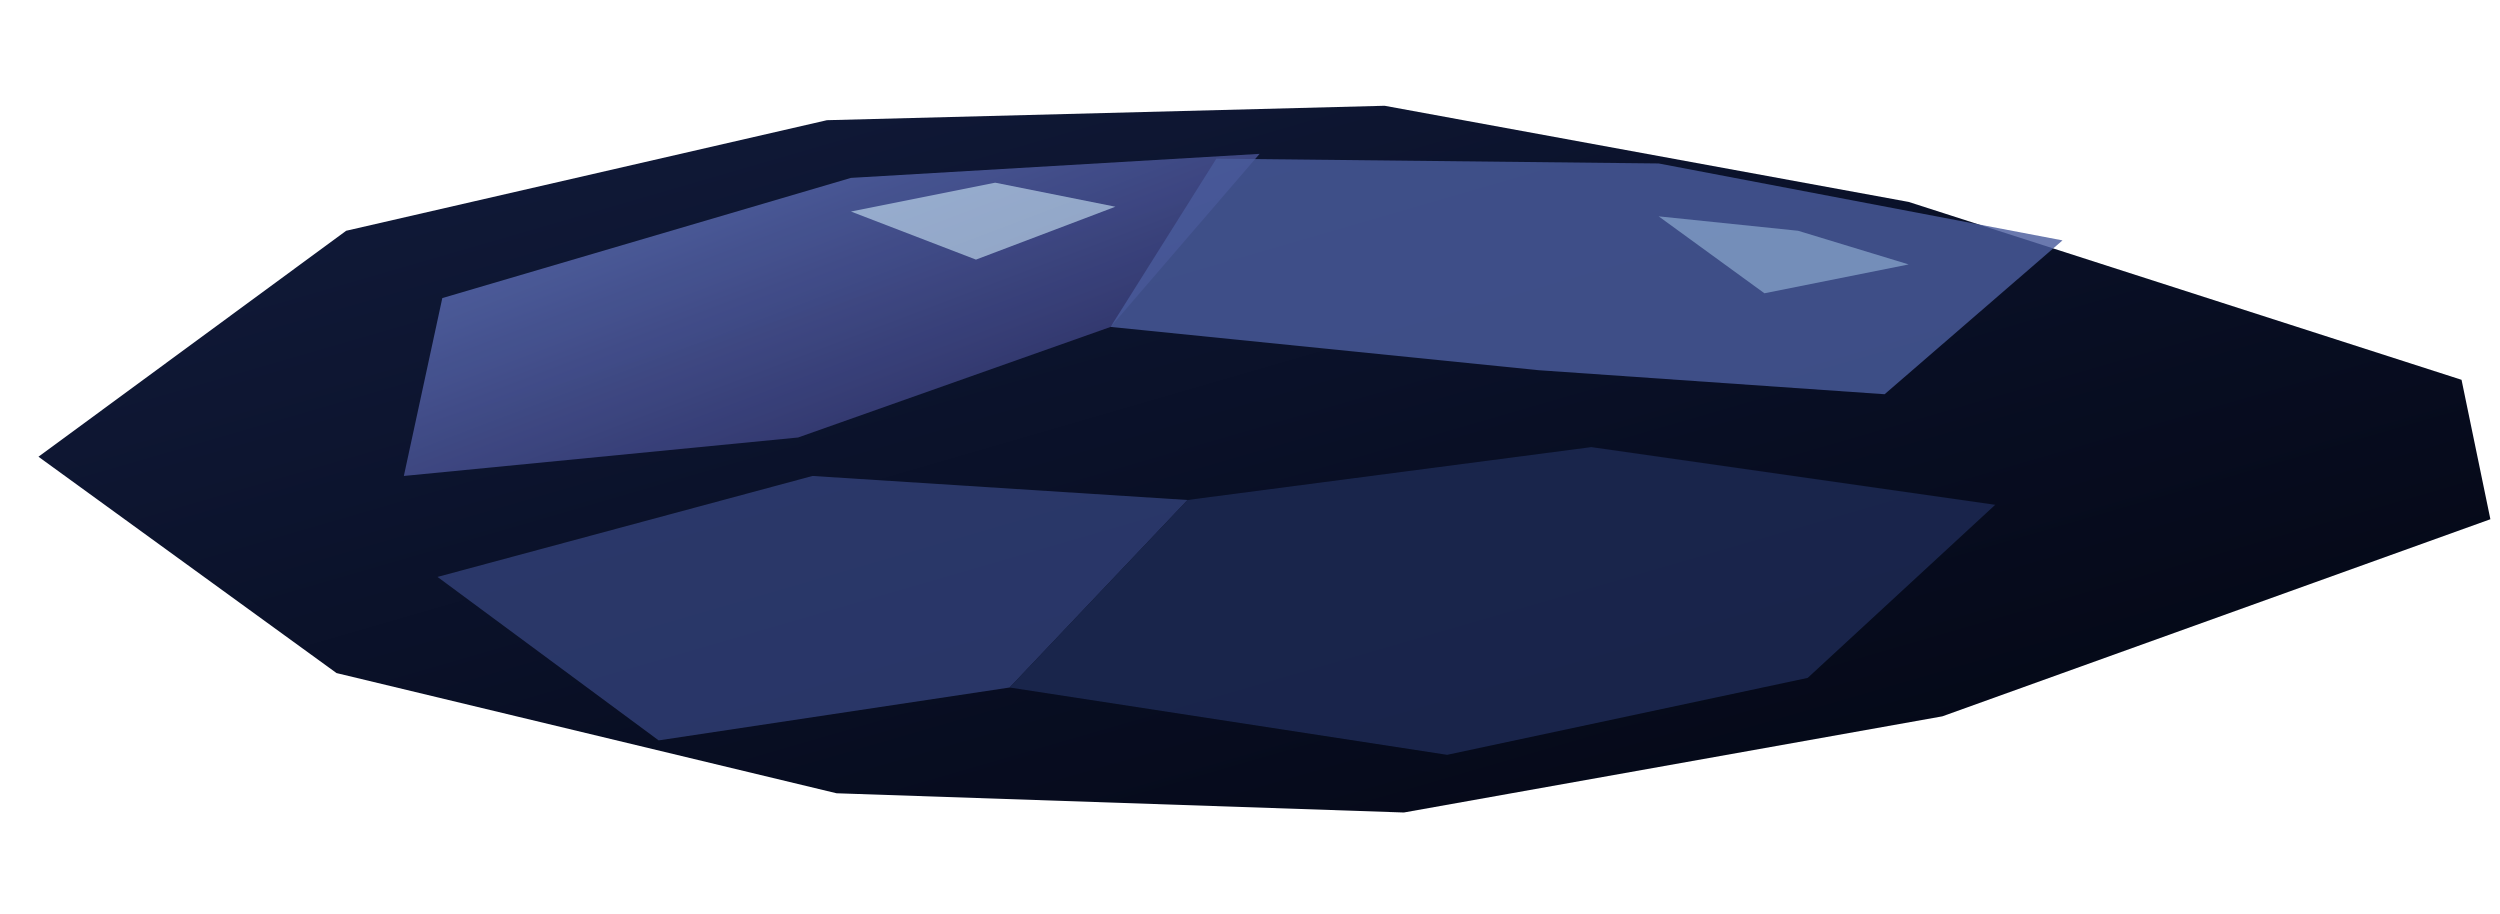
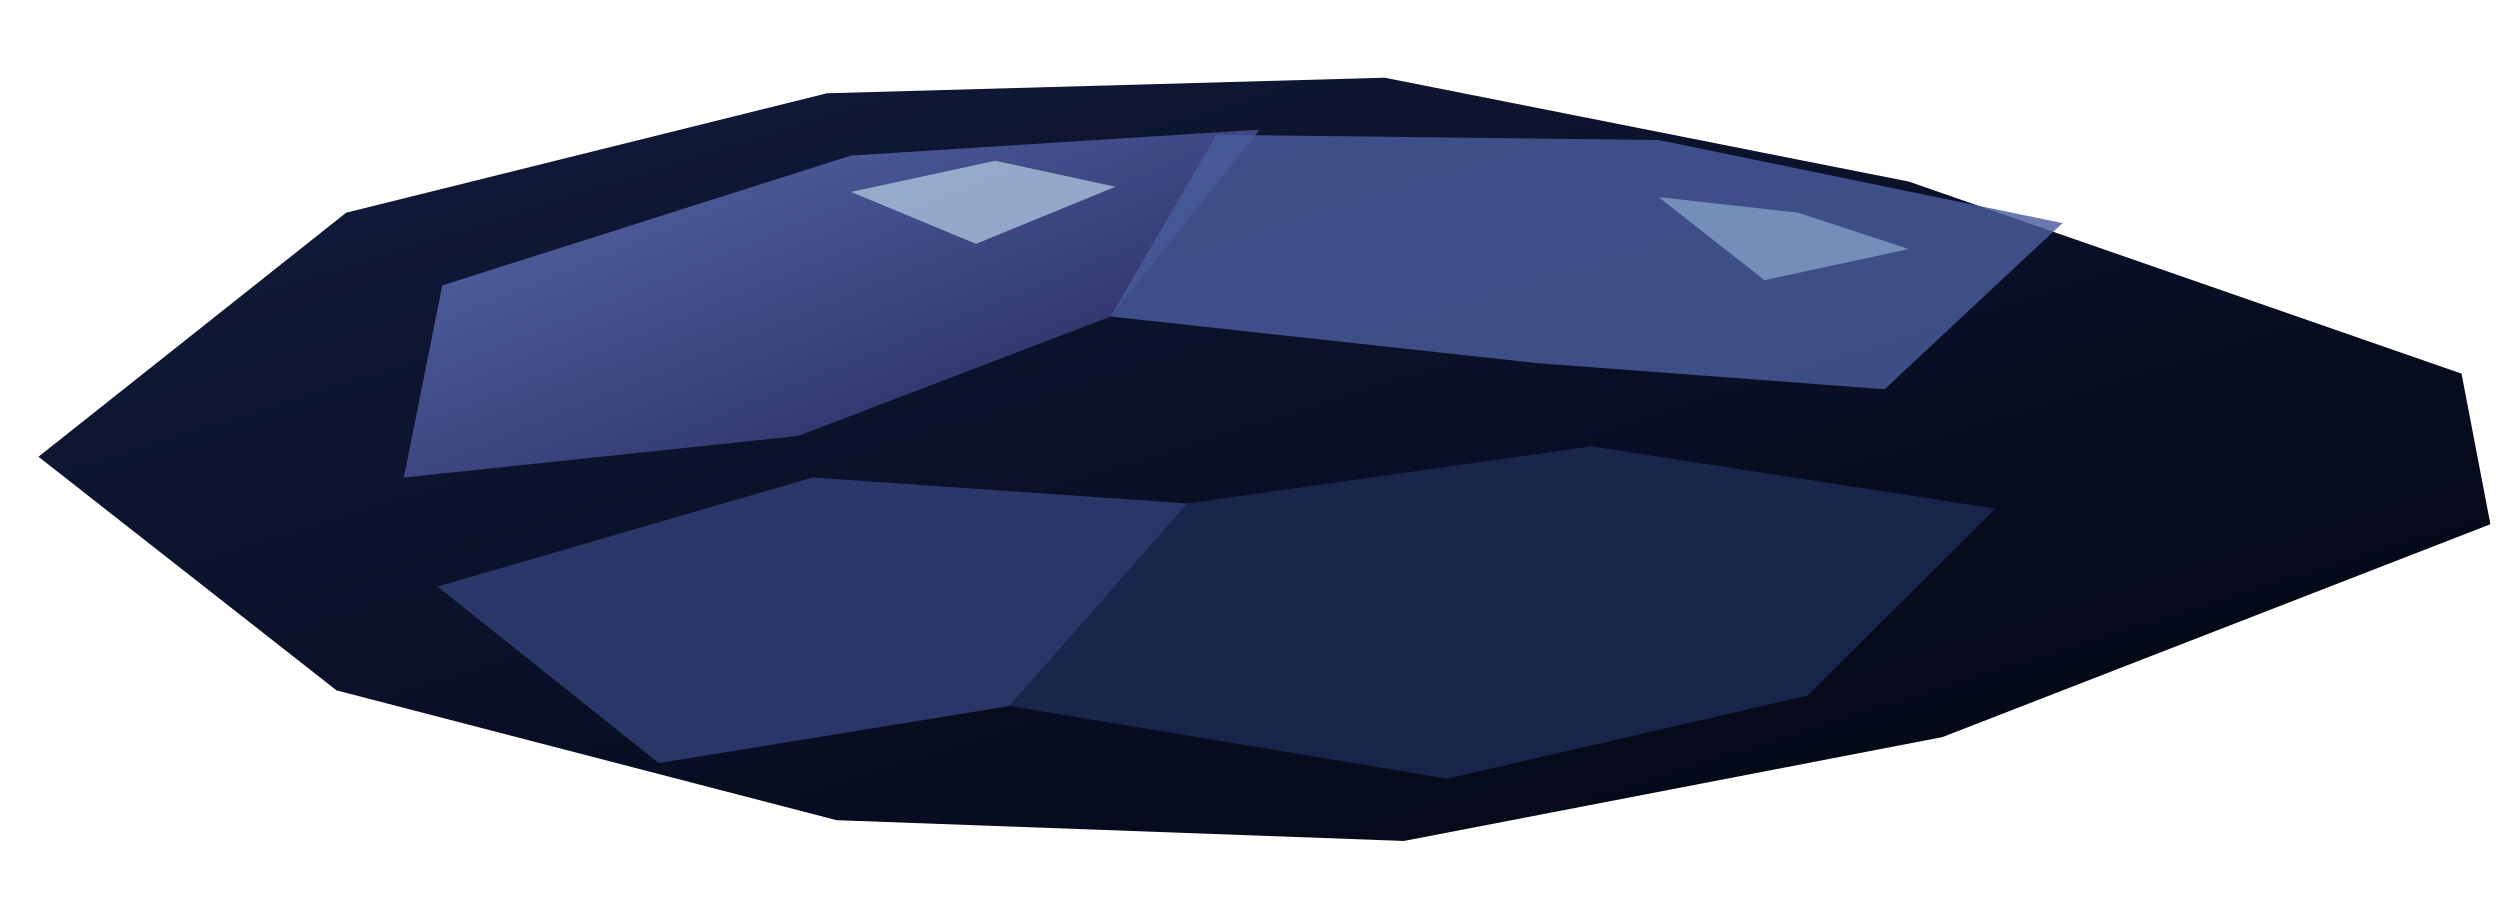
<svg xmlns="http://www.w3.org/2000/svg" viewBox="0 0 520 190">
  <defs>
    <linearGradient id="body" x1="0" y1="0" x2="1" y2="1">
      <stop stop-color="#121c3d" />
      <stop offset=".58" stop-color="#080e23" />
      <stop offset="1" stop-color="#030611" />
    </linearGradient>
    <linearGradient id="plate" x1="0" y1="0" x2="1" y2="1">
      <stop stop-color="#637ac1" />
      <stop offset=".62" stop-color="#3d4482" />
      <stop offset="1" stop-color="#242653" />
    </linearGradient>
  </defs>
-   <g stroke-linejoin="round">
+   <g stroke-linejoin="round" transform="translate(0 -7.6) scale(1 1.08)">
    <path d="M8 95 72 48 172 25 288 22 397 42 512 79 518 108 404 149 292 169 174 165 70 140Z" fill="url(#body)" />
    <path d="M92 62 177 37 262 32 231 68 166 91 84 99Z" fill="url(#plate)" opacity=".86" />
    <path d="M253 33 345 34 429 50 392 82 320 77 231 68Z" fill="#495b9c" opacity=".82" />
    <path d="M91 120 169 99 247 104 210 143 137 154Z" fill="#303e74" opacity=".84" />
    <path d="M247 104 331 93 415 105 376 141 301 157 210 143Z" fill="#1b2851" opacity=".88" />
    <path d="M177 44 207 38 232 43 203 54Z" fill="#d6f3ff" opacity=".56" />
    <path d="M345 45 374 48 397 55 367 61Z" fill="#bfe7ff" opacity=".42" />
  </g>
</svg>
